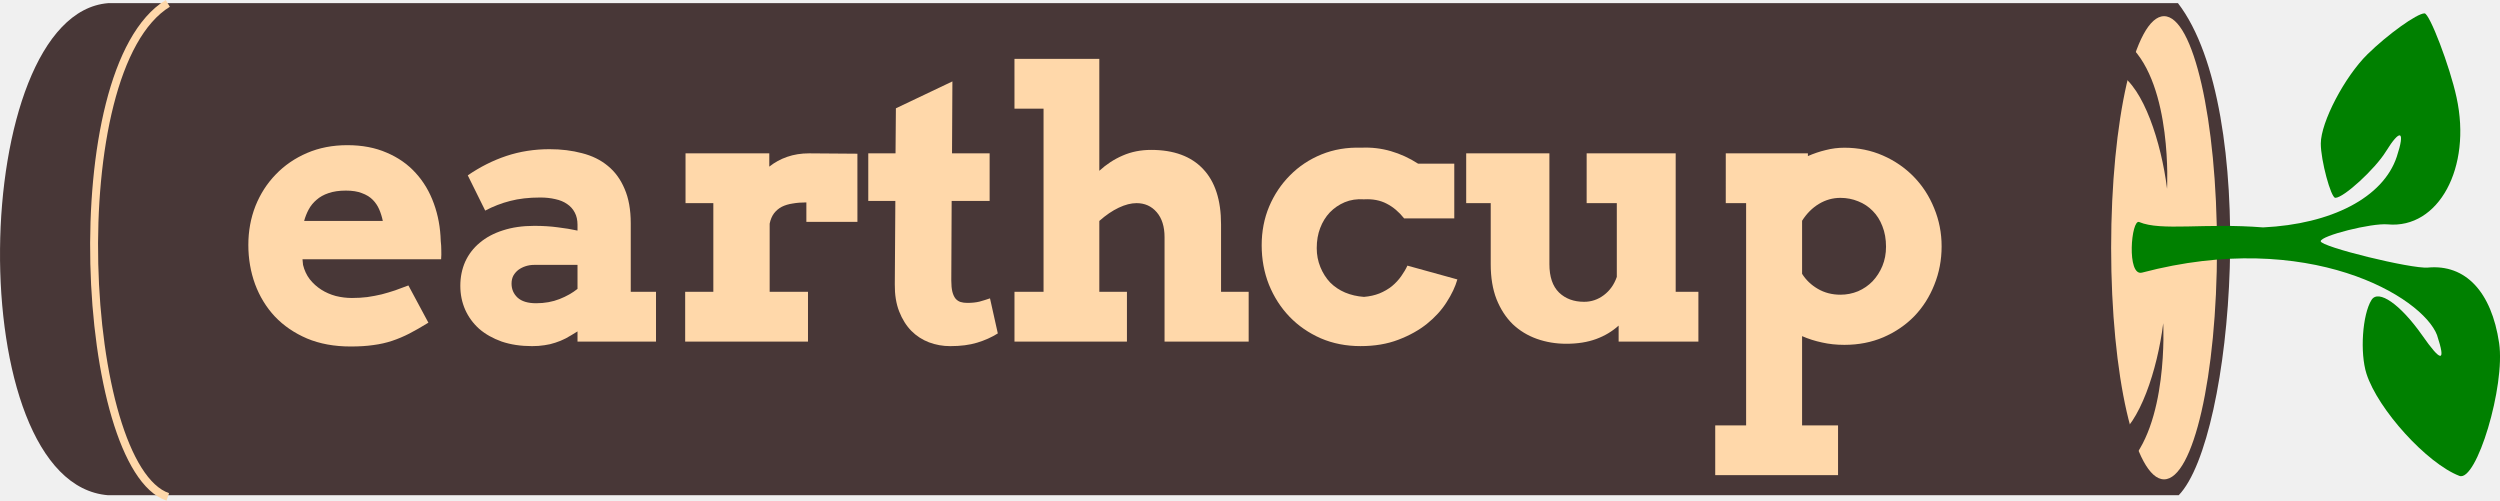
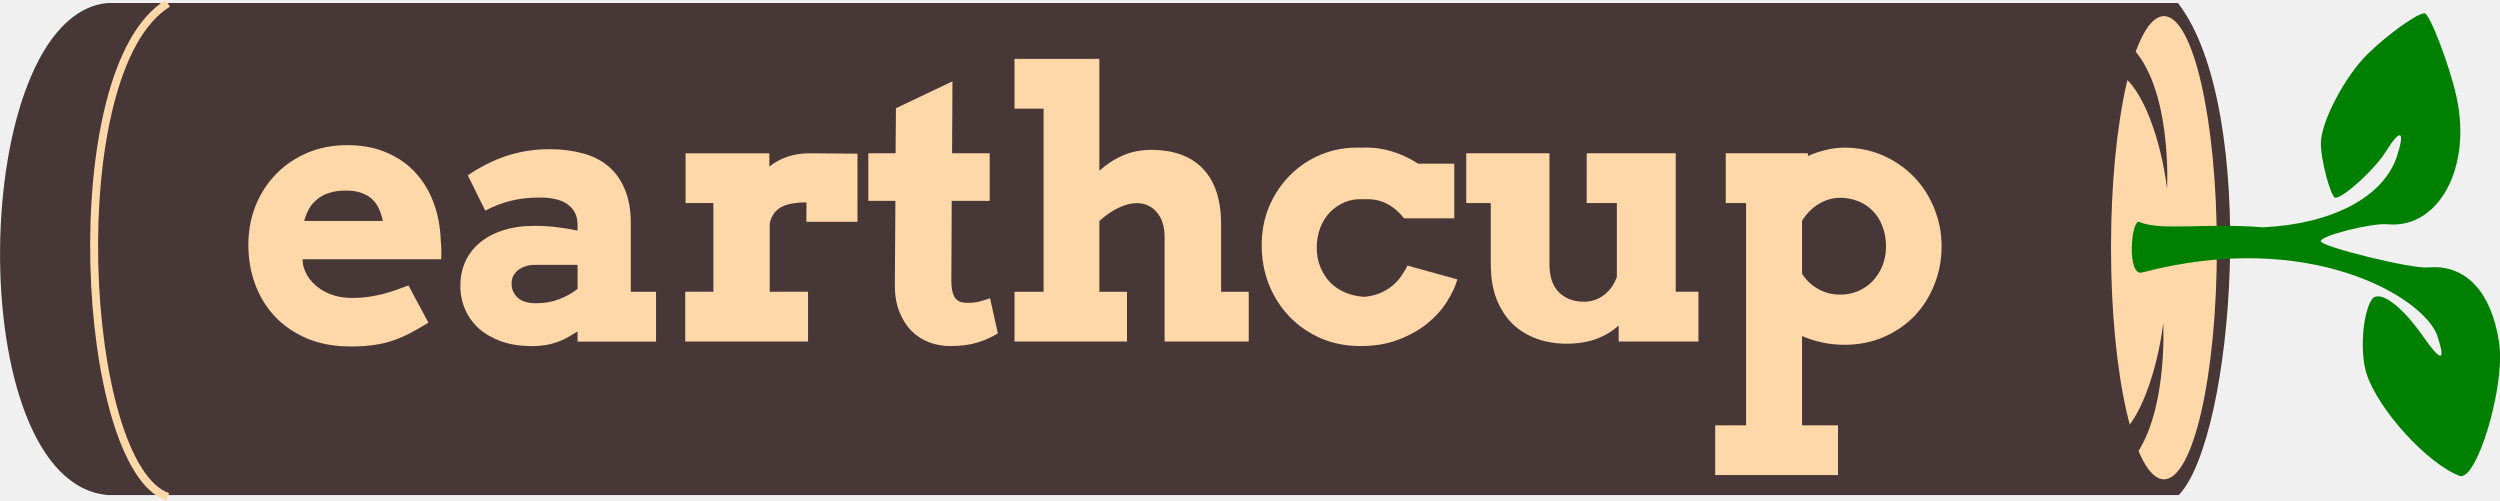
- <svg xmlns="http://www.w3.org/2000/svg" width="83.458mm" height="16.714mm" viewBox="0 0 83.458 16.714" version="1.1" id="svg86914">
-   <defs id="defs86911" />
-   <g id="layer1" transform="translate(-28.41149,-125.2287)">
-     <path id="rect599-6" d="m 32.019,125.334 h 69.1 c 2.734,3.556 1.87,14.522 0.025,16.427 H 32.019 c -4.947,-0.397 -4.67,-16.041 0,-16.427 z" style="fill:#483737;fill-opacity:1;stroke:none;stroke-width:0.164;stroke-opacity:1" />
-     <g id="flowRoot458-2" style="font-style:normal;font-weight:normal;font-size:40px;line-height:1.25;font-family:sans-serif;letter-spacing:0px;word-spacing:0px;fill:#ffffff;fill-opacity:1;stroke:none" transform="matrix(0.3033899,0,0,0.3033899,11.72193,22.69167)" aria-label="earthcup.io">
-       <path id="path627-6" style="font-style:normal;font-variant:normal;font-weight:bold;font-stretch:normal;font-family:Arvo;-inkscape-font-specification:'Arvo Bold';letter-spacing:-0.827px;fill:#ffd8aa;fill-opacity:1;stroke-width:1.024" d="m 88.295,366.5 0.06,0.62 q 0.22,0.9 0.74,1.579 0.54,0.68 1.26,1.14 0.72,0.46 1.599,0.7 0.88,0.22 1.779,0.22 0.9,0 1.699,-0.1 0.82,-0.12 1.579,-0.3 0.76,-0.2 1.479,-0.44 0.72,-0.26 1.459,-0.54 l 2.199,4.098 q -1.14,0.7 -2.099,1.2 -0.94,0.48 -1.899,0.8 -0.96,0.32 -2.039,0.46 -1.08,0.16 -2.519,0.16 -2.699,0 -4.798,-0.88 -2.099,-0.9 -3.539,-2.419 -1.419,-1.519 -2.179,-3.559 -0.74,-2.039 -0.74,-4.318 0,-2.279 0.78,-4.278 0.8,-1.999 2.239,-3.479 1.439,-1.499 3.439,-2.359 1.999,-0.86 4.438,-0.86 2.439,0 4.318,0.82 1.899,0.8 3.199,2.239 1.3,1.419 1.999,3.359 0.7,1.919 0.76,4.138 0.06,0.5 0.06,1 0.02,0.48 -0.02,1 z m 4.778,-7.557 q -1.12,0 -1.919,0.28 -0.78,0.26 -1.319,0.74 -0.54,0.46 -0.86,1.06 -0.32,0.6 -0.5,1.26 h 8.657 q -0.14,-0.68 -0.4,-1.28 -0.26,-0.6 -0.72,-1.06 -0.46,-0.46 -1.18,-0.72 -0.7,-0.28 -1.759,-0.28 z" />
-       <path id="path629-1" style="font-style:normal;font-variant:normal;font-weight:bold;font-stretch:normal;font-family:Arvo;-inkscape-font-specification:'Arvo Bold';letter-spacing:-0.827px;fill:#ffd8aa;fill-opacity:1;stroke-width:1.024" d="m 118.556,374.437 q -0.7,0.44 -1.279,0.76 -0.58,0.3 -1.16,0.48 -0.58,0.2 -1.2,0.28 -0.62,0.1 -1.359,0.1 -1.859,0 -3.339,-0.5 -1.459,-0.52 -2.479,-1.399 -1,-0.9 -1.539,-2.099 -0.54,-1.22 -0.54,-2.639 0,-1.439 0.54,-2.659 0.56,-1.22 1.599,-2.079 1.04,-0.88 2.539,-1.359 1.519,-0.5 3.459,-0.5 1.419,0 2.579,0.16 1.18,0.14 2.179,0.36 v -0.64 q 0,-0.78 -0.3,-1.339 -0.3,-0.58 -0.84,-0.94 -0.54,-0.38 -1.299,-0.54 -0.76,-0.18 -1.659,-0.18 -1.879,0 -3.319,0.38 -1.419,0.36 -2.739,1.06 l -1.919,-3.878 q 2.039,-1.399 4.258,-2.139 2.239,-0.74 4.738,-0.74 1.939,0 3.579,0.44 1.659,0.42 2.839,1.399 1.18,0.96 1.839,2.519 0.68,1.559 0.68,3.799 v 7.537 h 2.779 v 5.478 h -8.637 z m -4.558,-3.099 q 1.419,0 2.579,-0.46 1.16,-0.46 1.979,-1.12 v -2.639 h -4.798 q -0.46,0 -0.9,0.14 -0.44,0.14 -0.8,0.4 -0.34,0.26 -0.56,0.64 -0.2,0.38 -0.2,0.88 0,0.92 0.66,1.539 0.68,0.62 2.039,0.62 z" />
-       <path id="path631-8" style="font-style:normal;font-variant:normal;font-weight:bold;font-stretch:normal;font-family:Arvo;-inkscape-font-specification:'Arvo Bold';letter-spacing:-0.827px;fill:#ffd8aa;fill-opacity:1;stroke-width:1.024" d="m 149.356,362.382 h -5.618 v -2.139 q -0.82,0 -1.499,0.12 -0.68,0.1 -1.2,0.36 -0.5,0.26 -0.86,0.72 -0.34,0.46 -0.48,1.14 v 7.497 h 4.218 v 5.478 h -13.515 v -5.478 h 3.099 v -9.756 h -3.059 v -5.478 h 9.216 v 1.459 q 0.88,-0.7 1.979,-1.08 1.1,-0.38 2.399,-0.38 1.319,0 2.719,0.02 1.399,0.02 2.599,0.02 z" />
-       <path id="path633-7" style="font-style:normal;font-variant:normal;font-weight:bold;font-stretch:normal;font-family:Arvo;-inkscape-font-specification:'Arvo Bold';letter-spacing:-0.827px;fill:#ffd8aa;fill-opacity:1;stroke-width:1.024" d="m 159.765,354.845 h 4.138 v 5.238 h -4.178 l -0.04,8.757 q 0,0.76 0.12,1.24 0.12,0.46 0.34,0.74 0.24,0.28 0.56,0.38 0.32,0.1 0.74,0.1 0.76,0 1.339,-0.14 0.58,-0.16 1.16,-0.36 l 0.86,3.858 q -1.02,0.64 -2.279,1.02 -1.24,0.38 -2.959,0.38 -1.22,0 -2.339,-0.42 -1.1,-0.42 -1.939,-1.26 -0.84,-0.86 -1.339,-2.139 -0.5,-1.279 -0.48,-2.979 l 0.06,-9.176 h -2.979 v -5.238 h 2.999 l 0.04,-4.958 6.218,-2.959 z" />
-       <path id="path635-9" style="font-style:normal;font-variant:normal;font-weight:bold;font-stretch:normal;font-family:Arvo;-inkscape-font-specification:'Arvo Bold';letter-spacing:-0.827px;fill:#ffd8aa;fill-opacity:1;stroke-width:1.024" d="m 166.636,344.449 h 9.336 v 12.315 q 1.18,-1.08 2.579,-1.679 1.419,-0.62 3.119,-0.62 3.739,0 5.718,2.099 1.979,2.079 1.979,6.098 v 7.417 h 3.039 v 5.478 h -9.256 v -11.495 q 0,-1.739 -0.86,-2.739 -0.86,-1 -2.219,-1 -0.9,0 -1.959,0.5 -1.06,0.5 -2.139,1.459 v 7.797 h 3.039 v 5.478 h -12.375 v -5.478 h 3.199 v -20.152 h -3.199 z" />
-       <path id="path637-2" style="font-style:normal;font-variant:normal;font-weight:bold;font-stretch:normal;font-family:Arvo;-inkscape-font-specification:'Arvo Bold';letter-spacing:-0.827px;fill:#ffd8aa;fill-opacity:1;stroke-width:1.024" d="m 209.512,362.002 q -0.86,-1.08 -1.919,-1.619 -1.06,-0.56 -2.499,-0.48 -1.16,-0.08 -2.119,0.32 -0.94,0.4 -1.639,1.12 -0.68,0.72 -1.06,1.719 -0.38,0.98 -0.38,2.219 0,1.1 0.4,2.079 0.4,0.98 1.08,1.699 0.7,0.7 1.639,1.1 0.96,0.4 2.079,0.48 0.94,-0.08 1.699,-0.38 0.78,-0.32 1.379,-0.8 0.6,-0.5 1.02,-1.1 0.44,-0.62 0.68,-1.16 l 5.498,1.519 q -0.34,1.2 -1.18,2.499 -0.82,1.299 -2.159,2.379 -1.319,1.06 -3.159,1.759 -1.819,0.7 -4.158,0.7 -2.379,0 -4.378,-0.86 -1.999,-0.88 -3.439,-2.379 -1.439,-1.499 -2.259,-3.519 -0.8,-2.019 -0.8,-4.338 0,-2.299 0.82,-4.258 0.84,-1.979 2.299,-3.439 1.459,-1.479 3.459,-2.299 2.019,-0.82 4.378,-0.74 1.679,-0.08 3.259,0.38 1.579,0.46 2.999,1.379 h 3.978 v 6.018 z" />
-       <path id="path639-0" style="font-style:normal;font-variant:normal;font-weight:bold;font-stretch:normal;font-family:Arvo;-inkscape-font-specification:'Arvo Bold';letter-spacing:-0.827px;fill:#ffd8aa;fill-opacity:1;stroke-width:1.024" d="m 229.597,354.845 h 9.796 v 15.234 h 2.499 v 5.478 h -8.777 v -1.759 q -1.06,0.96 -2.479,1.479 -1.419,0.52 -3.279,0.52 -1.719,0 -3.239,-0.54 -1.519,-0.54 -2.659,-1.619 -1.12,-1.1 -1.779,-2.739 -0.64,-1.639 -0.64,-3.858 v -6.717 h -2.699 v -5.478 h 9.156 v 12.195 q 0,2.079 1.06,3.119 1.06,1.02 2.759,1.02 1.2,0 2.179,-0.74 0.98,-0.74 1.419,-1.999 v -8.117 h -3.319 z" />
-       <path id="path641-2" style="font-style:normal;font-variant:normal;font-weight:bold;font-stretch:normal;font-family:Arvo;-inkscape-font-specification:'Arvo Bold';letter-spacing:-0.827px;fill:#ffd8aa;fill-opacity:1;stroke-width:1.024" d="m 244.904,354.845 h 9.036 v 0.3 c 0.64,-0.28 1.293,-0.5 1.959,-0.66 0.666,-0.173 1.353,-0.26 2.059,-0.26 1.519,0 2.932,0.287 4.238,0.86 1.306,0.573 2.439,1.353 3.399,2.339 0.96,0.986 1.706,2.139 2.239,3.459 0.546,1.319 0.82,2.719 0.82,4.198 0,1.493 -0.267,2.899 -0.8,4.218 -0.52,1.319 -1.253,2.472 -2.199,3.459 -0.946,0.973 -2.079,1.746 -3.399,2.319 -1.306,0.56 -2.739,0.84 -4.298,0.84 -0.88,0 -1.699,-0.087 -2.459,-0.26 -0.76,-0.16 -1.493,-0.393 -2.199,-0.7 v 9.82 h 3.958 v 5.478 h -13.515 v -5.478 h 3.399 v -24.454 h -2.239 z m 12.615,4.898 c -0.84,0 -1.626,0.22 -2.359,0.66 -0.733,0.44 -1.353,1.06 -1.859,1.859 v 5.838 c 0.426,0.68 1.006,1.233 1.739,1.659 0.733,0.426 1.559,0.64 2.479,0.64 0.68,0 1.326,-0.127 1.939,-0.38 0.613,-0.267 1.146,-0.633 1.599,-1.1 0.453,-0.48 0.813,-1.04 1.08,-1.679 0.267,-0.653 0.4,-1.359 0.4,-2.119 0,-0.84 -0.133,-1.593 -0.4,-2.259 -0.253,-0.666 -0.606,-1.226 -1.06,-1.679 -0.453,-0.466 -0.986,-0.82 -1.599,-1.06 -0.613,-0.253 -1.266,-0.38 -1.959,-0.38 z" />
-       <path id="path2219" d="m 73.473,338.343 c -11.931,7.322 -9.634,51.019 0,54.306" style="fill:none;stroke:#ffd8aa;stroke-width:0.872px;stroke-linecap:butt;stroke-linejoin:miter;stroke-opacity:1" />
+ <svg xmlns="http://www.w3.org/2000/svg" width="83.458mm" height="16.714mm" version="1.1" viewBox="0 0 83.458 16.714">
+   <g transform="translate(-28.411 -125.23)">
+     <path d="m32.019 125.33h69.1c2.734 3.556 1.87 14.522 0.025 16.427h-69.124c-4.947-0.397-4.67-16.041 0-16.427z" fill="#483737" />
+     <g transform="matrix(.30339 0 0 .30339 11.722 22.692)" aria-label="earthcup.io">
+       <g fill="#ffd8aa" stroke-width="1.024">
+         <path d="m88.295 366.5 0.06 0.62q0.22 0.9 0.74 1.579 0.54 0.68 1.26 1.14t1.599 0.7q0.88 0.22 1.779 0.22 0.9 0 1.699-0.1 0.82-0.12 1.579-0.3 0.76-0.2 1.479-0.44 0.72-0.26 1.459-0.54l2.199 4.098q-1.14 0.7-2.099 1.2-0.94 0.48-1.899 0.8-0.96 0.32-2.039 0.46-1.08 0.16-2.519 0.16-2.699 0-4.798-0.88-2.099-0.9-3.539-2.419-1.419-1.519-2.179-3.559-0.74-2.039-0.74-4.318t0.78-4.278q0.8-1.999 2.239-3.479 1.439-1.499 3.439-2.359 1.999-0.86 4.438-0.86 2.439 0 4.318 0.82 1.899 0.8 3.199 2.239 1.3 1.419 1.999 3.359 0.7 1.919 0.76 4.138 0.06 0.5 0.06 1 0.02 0.48-0.02 1zm4.778-7.557q-1.12 0-1.919 0.28-0.78 0.26-1.319 0.74-0.54 0.46-0.86 1.06t-0.5 1.26h8.657q-0.14-0.68-0.4-1.28t-0.72-1.06q-0.46-0.46-1.179-0.72-0.7-0.28-1.759-0.28z" />
+         <path d="m118.56 374.44q-0.7 0.44-1.28 0.76-0.58 0.3-1.159 0.48-0.58 0.2-1.2 0.28-0.62 0.1-1.359 0.1-1.859 0-3.339-0.5-1.459-0.52-2.479-1.399-1-0.9-1.539-2.099-0.54-1.22-0.54-2.639 0-1.439 0.54-2.659 0.56-1.22 1.599-2.079 1.04-0.88 2.539-1.359 1.519-0.5 3.459-0.5 1.419 0 2.579 0.16 1.179 0.14 2.179 0.36v-0.64q0-0.78-0.3-1.339-0.3-0.58-0.84-0.94-0.54-0.38-1.3-0.54-0.76-0.18-1.659-0.18-1.879 0-3.319 0.38-1.419 0.36-2.739 1.06l-1.919-3.878q2.039-1.399 4.258-2.139 2.239-0.74 4.738-0.74 1.939 0 3.579 0.44 1.659 0.42 2.839 1.399 1.179 0.96 1.839 2.519 0.68 1.559 0.68 3.799v7.537h2.779v5.478h-8.637zm-4.558-3.099q1.419 0 2.579-0.46 1.159-0.46 1.979-1.12v-2.639h-4.798q-0.46 0-0.9 0.14-0.44 0.14-0.8 0.4-0.34 0.26-0.56 0.64-0.2 0.38-0.2 0.88 0 0.92 0.66 1.539 0.68 0.62 2.039 0.62z" />
+         <path d="m149.36 362.38h-5.618v-2.139q-0.82 0-1.499 0.12-0.68 0.1-1.2 0.36-0.5 0.26-0.86 0.72-0.34 0.46-0.48 1.14v7.497h4.218v5.478h-13.515v-5.478h3.099v-9.756h-3.059v-5.478h9.216v1.459q0.88-0.7 1.979-1.08t2.399-0.38q1.319 0 2.719 0.02 1.399 0.02 2.599 0.02z" />
+         <path d="m159.77 354.84h4.138v5.238h-4.178l-0.04 8.757q0 0.76 0.12 1.24 0.12 0.46 0.34 0.74 0.24 0.28 0.56 0.38 0.32 0.1 0.74 0.1 0.76 0 1.339-0.14 0.58-0.16 1.159-0.36l0.86 3.858q-1.02 0.64-2.279 1.02-1.24 0.38-2.959 0.38-1.22 0-2.339-0.42-1.1-0.42-1.939-1.26-0.84-0.86-1.339-2.139-0.5-1.28-0.48-2.979l0.06-9.176h-2.979v-5.238h2.999l0.04-4.958 6.218-2.959z" />
+         <path d="m166.64 344.45h9.336v12.315q1.179-1.08 2.579-1.679 1.419-0.62 3.119-0.62 3.739 0 5.718 2.099 1.979 2.079 1.979 6.098v7.417h3.039v5.478h-9.256v-11.495q0-1.739-0.86-2.739-0.86-1-2.219-1-0.9 0-1.959 0.5-1.06 0.5-2.139 1.459v7.797h3.039v5.478h-12.375v-5.478h3.199v-20.152h-3.199z" />
+         <path d="m209.51 362q-0.86-1.08-1.919-1.619-1.06-0.56-2.499-0.48-1.159-0.08-2.119 0.32-0.94 0.4-1.639 1.12-0.68 0.72-1.06 1.719-0.38 0.98-0.38 2.219 0 1.1 0.4 2.079 0.4 0.98 1.08 1.699 0.7 0.7 1.639 1.1 0.96 0.4 2.079 0.48 0.94-0.08 1.699-0.38 0.78-0.32 1.379-0.8 0.6-0.5 1.02-1.1 0.44-0.62 0.68-1.16l5.498 1.519q-0.34 1.2-1.179 2.499-0.82 1.3-2.159 2.379-1.319 1.06-3.159 1.759-1.819 0.7-4.158 0.7-2.379 0-4.378-0.86-1.999-0.88-3.439-2.379t-2.259-3.519q-0.8-2.019-0.8-4.338 0-2.299 0.82-4.258 0.84-1.979 2.299-3.439 1.459-1.479 3.459-2.299 2.019-0.82 4.378-0.74 1.679-0.08 3.259 0.38 1.579 0.46 2.999 1.379h3.978v6.018z" />
+         <path d="m229.6 354.84h9.796v15.234h2.499v5.478h-8.777v-1.759q-1.06 0.96-2.479 1.479t-3.279 0.52q-1.719 0-3.239-0.54-1.519-0.54-2.659-1.619-1.12-1.1-1.779-2.739-0.64-1.639-0.64-3.858v-6.717h-2.699v-5.478h9.156v12.195q0 2.079 1.06 3.119 1.06 1.02 2.759 1.02 1.2 0 2.179-0.74 0.98-0.74 1.419-1.999v-8.117h-3.319z" />
+         <path d="m244.9 354.84h9.036v0.3c0.64-0.28 1.293-0.5 1.959-0.66 0.666-0.173 1.353-0.26 2.059-0.26 1.519 0 2.932 0.287 4.238 0.86 1.306 0.573 2.439 1.353 3.399 2.339 0.96 0.986 1.706 2.139 2.239 3.459 0.546 1.319 0.82 2.719 0.82 4.198 0 1.493-0.267 2.899-0.8 4.218-0.52 1.319-1.253 2.472-2.199 3.459-0.946 0.973-2.079 1.746-3.399 2.319-1.306 0.56-2.739 0.84-4.298 0.84-0.88 0-1.699-0.087-2.459-0.26-0.76-0.16-1.493-0.393-2.199-0.7v9.82h3.958v5.478h-13.515v-5.478h3.399v-24.454h-2.239zm12.615 4.898c-0.84 0-1.626 0.22-2.359 0.66s-1.353 1.06-1.859 1.859v5.838c0.426 0.68 1.006 1.233 1.739 1.659 0.733 0.426 1.559 0.64 2.479 0.64 0.68 0 1.326-0.127 1.939-0.38 0.613-0.267 1.146-0.633 1.599-1.1 0.453-0.48 0.813-1.04 1.08-1.679 0.267-0.653 0.4-1.359 0.4-2.119 0-0.84-0.133-1.593-0.4-2.259-0.253-0.666-0.606-1.226-1.06-1.679-0.453-0.466-0.986-0.82-1.599-1.06-0.613-0.253-1.266-0.38-1.959-0.38z" />
+       </g>
+       <path d="m73.473 338.34c-11.931 7.322-9.634 51.019 0 54.306" fill="none" stroke="#ffd8aa" stroke-width=".872px" />
    </g>
-     <ellipse ry="1.767" rx="7.731" cy="-100.655" cx="133.5" id="path2624" style="fill:#ffd8aa;fill-opacity:1;stroke:#999999;stroke-width:0;stroke-miterlimit:4;stroke-dasharray:none;stroke-dashoffset:0;stroke-opacity:1" transform="rotate(90)" />
-     <path style="fill:#008000;fill-opacity:1;stroke:none;stroke-width:0.181;stroke-miterlimit:4;stroke-dasharray:none" d="m 109.769,136.421 c 0.303,0.917 0.14,0.915 -0.502,-0.006 -0.727,-1.031 -1.457,-1.539 -1.687,-1.173 -0.306,0.489 -0.39,1.764 -0.168,2.463 0.385,1.196 2.021,2.995 3.101,3.41 0.572,0.219 1.541,-3.007 1.327,-4.434 -0.253,-1.714 -1.123,-2.637 -2.377,-2.52 -0.539,0.051 -3.579,-0.693 -3.579,-0.879 0,-0.185 1.701,-0.613 2.237,-0.563 1.698,0.157 2.81,-1.895 2.298,-4.237 -0.225,-1.043 -0.901,-2.808 -1.069,-2.807 -0.253,6.8e-4 -1.238,0.71 -1.903,1.364 -0.766,0.753 -1.558,2.267 -1.56,2.983 -8.5e-4,0.557 0.337,1.811 0.485,1.811 0.281,0 1.327,-0.961 1.687,-1.545 0.485,-0.784 0.654,-0.704 0.365,0.171 -0.452,1.366 -2.186,2.253 -4.463,2.361 -1.95,-0.155 -3.402,0.132 -4.136,-0.179 -0.267,-0.113 -0.429,1.827 0.096,1.688 5.565,-1.467 9.36,0.805 9.849,2.091 z" id="path460-9-8" />
-     <path id="path2753" d="m 99.506,126.743 c 0.105,0.226 -0.564,0.823 -0.345,0.95 0.806,0.467 1.4,2.282 1.594,3.837 0,0 0.186,-3.434 -1.249,-4.787 z" style="fill:#483737;fill-opacity:1;stroke:none;stroke-width:0.275px;stroke-linecap:butt;stroke-linejoin:miter;stroke-opacity:1" />
-     <path style="fill:#483737;fill-opacity:1;stroke:none;stroke-width:0.275px;stroke-linecap:butt;stroke-linejoin:miter;stroke-opacity:1" d="m 99.378,140.806 c 0.105,-0.226 -0.564,-0.823 -0.345,-0.95 0.806,-0.467 1.4,-2.282 1.594,-3.837 0,0 0.186,3.434 -1.249,4.787 z" id="path2223" />
+     <ellipse transform="rotate(90)" cx="133.5" cy="-100.65" rx="7.731" ry="1.767" fill="#ffd8aa" stroke-width="0" />
+     <path d="m109.77 136.42c0.303 0.917 0.14 0.915-0.502-6e-3 -0.727-1.031-1.457-1.539-1.687-1.173-0.306 0.489-0.39 1.764-0.168 2.463 0.385 1.196 2.021 2.995 3.101 3.41 0.572 0.219 1.541-3.007 1.327-4.434-0.253-1.714-1.123-2.637-2.377-2.521-0.539 0.051-3.579-0.693-3.579-0.879 0-0.185 1.701-0.613 2.237-0.563 1.698 0.157 2.81-1.895 2.298-4.237-0.225-1.043-0.901-2.808-1.069-2.807-0.253 6.8e-4 -1.238 0.71-1.903 1.364-0.766 0.753-1.558 2.267-1.56 2.983-8.5e-4 0.557 0.337 1.811 0.485 1.811 0.281 0 1.327-0.961 1.687-1.545 0.485-0.784 0.654-0.704 0.365 0.171-0.452 1.366-2.186 2.253-4.463 2.361-1.95-0.155-3.402 0.132-4.136-0.179-0.267-0.113-0.429 1.827 0.096 1.688 5.565-1.467 9.36 0.805 9.849 2.091z" fill="#008000" />
+     <path d="m99.506 126.74c0.105 0.226-0.564 0.823-0.345 0.95 0.806 0.467 1.4 2.282 1.594 3.837 0 0 0.186-3.434-1.249-4.787z" fill="#483737" />
+     <path d="m99.378 140.81c0.105-0.226-0.564-0.823-0.345-0.95 0.806-0.467 1.4-2.282 1.594-3.837 0 0 0.186 3.434-1.249 4.787z" fill="#483737" />
  </g>
</svg>
